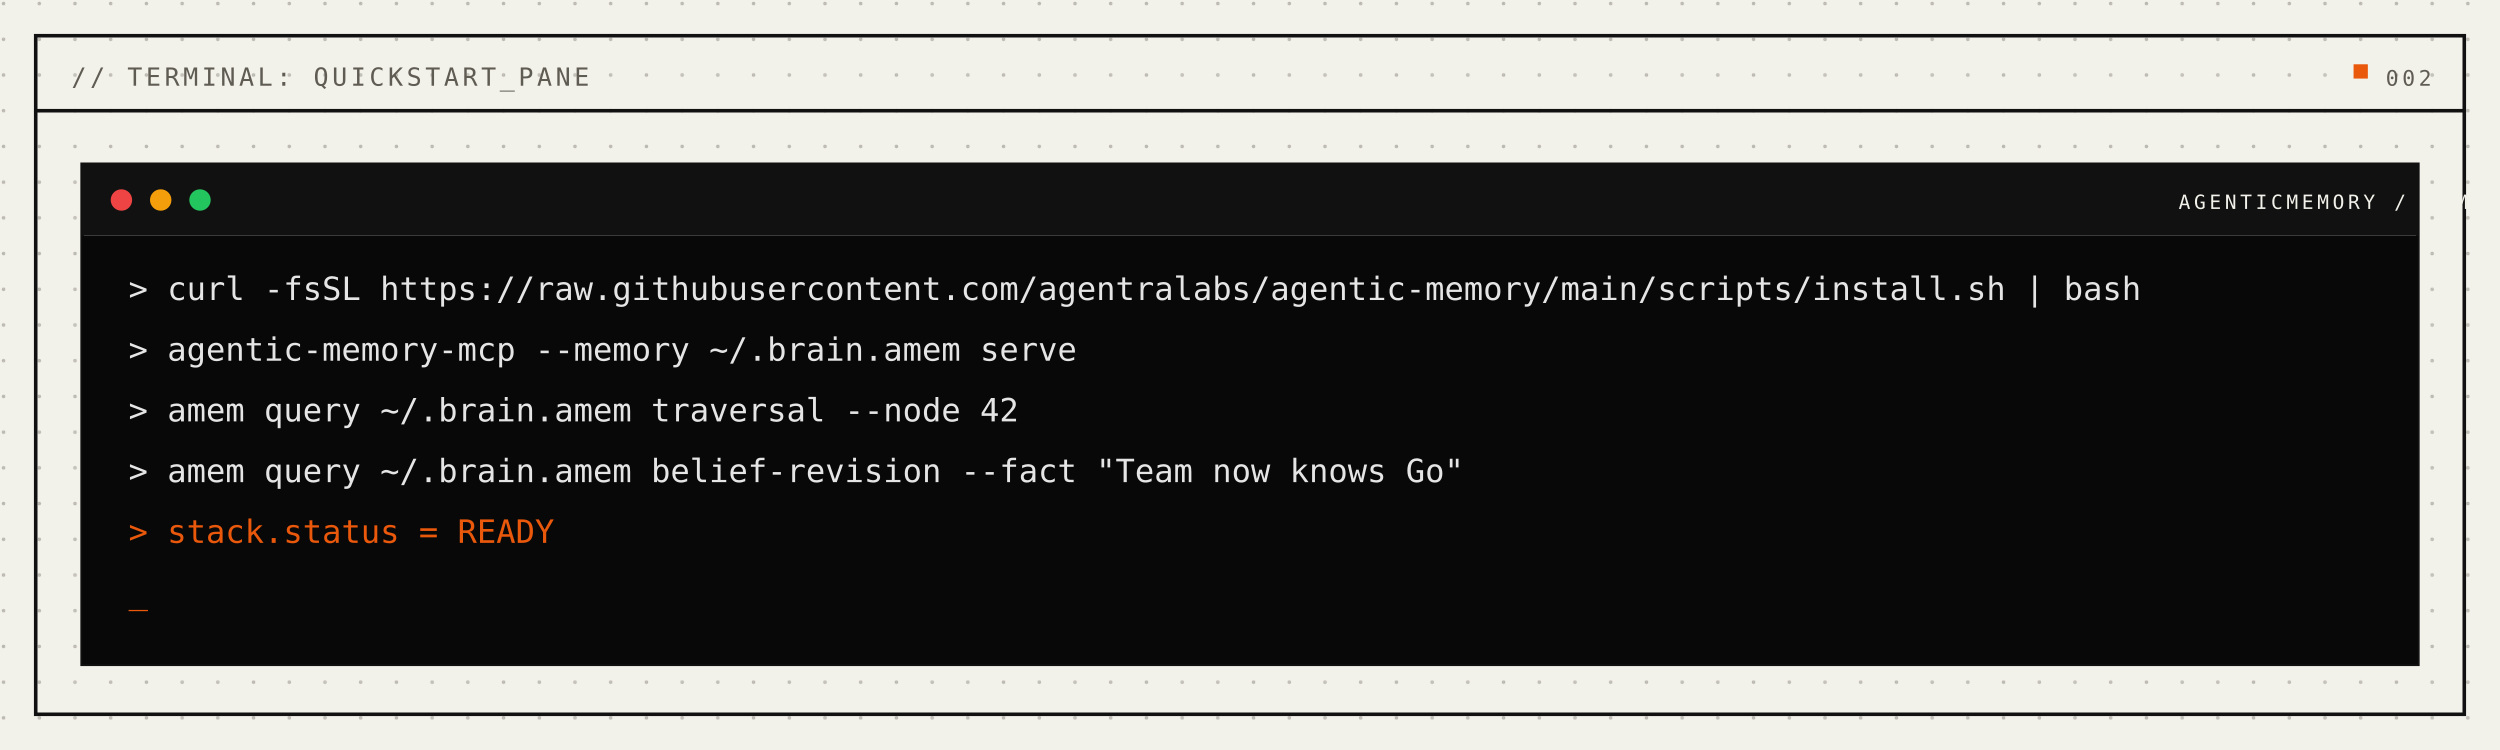
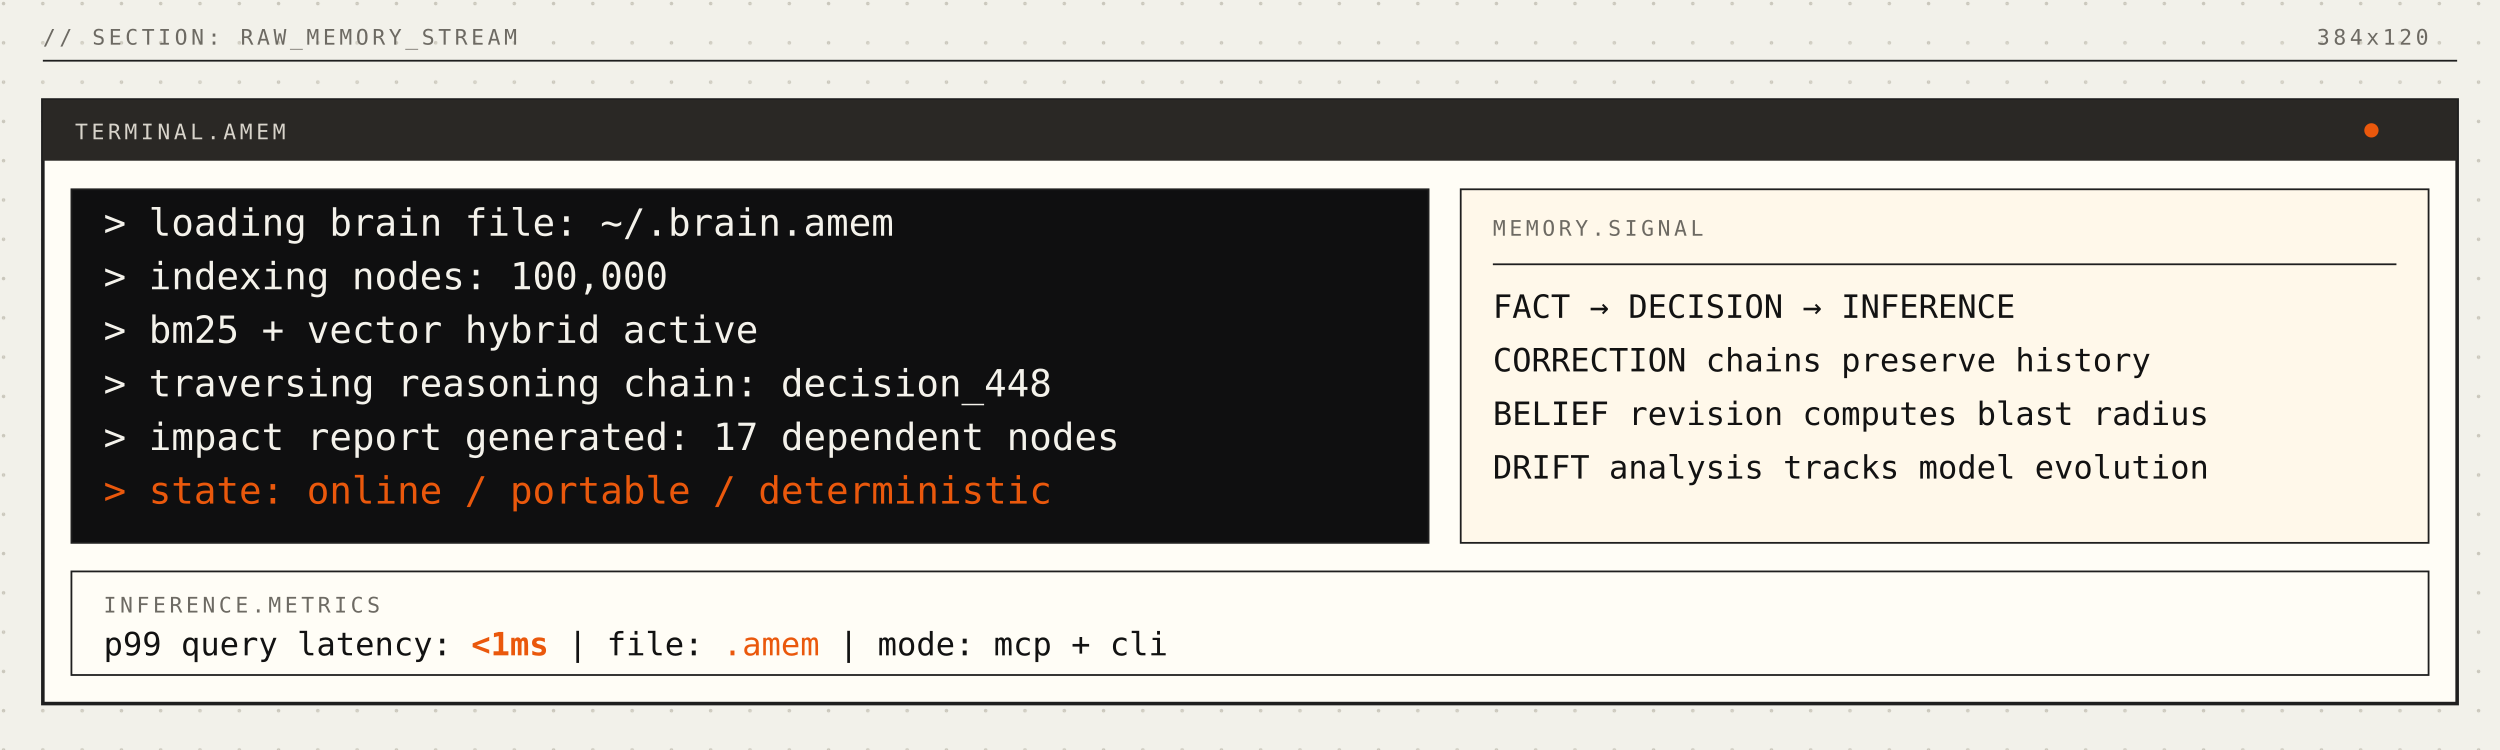
- <svg xmlns="http://www.w3.org/2000/svg" viewBox="0 0 1400 420" role="img" aria-label="AgenticMemory terminal pane">
+ <svg xmlns="http://www.w3.org/2000/svg" viewBox="0 0 1400 420" role="img" aria-label="AgenticMemory terminal pane in Agentra design system">
  <defs>
-     <pattern id="grid" width="20" height="20" patternUnits="userSpaceOnUse">
-       <circle cx="2" cy="2" r="1" fill="#b8b6ae" />
+     <pattern id="grid" width="22" height="22" patternUnits="userSpaceOnUse">
+       <circle cx="2" cy="2" r="1" fill="#c9c6bb" />
    </pattern>
+     <style>
+       .mono { font-family:'IBM Plex Mono','JetBrains Mono',monospace; }
+       .ink { fill:#121212; }
+       .muted { fill:#6d6a63; }
+       .accent { fill:#ea580c; }
+     </style>
  </defs>
  <rect width="1400" height="420" fill="#f2f1ea" />
  <rect width="1400" height="420" fill="url(#grid)" />
-   <rect x="20" y="20" width="1360" height="380" fill="none" stroke="#111111" stroke-width="2" />
-   <line x1="20" y1="62" x2="1380" y2="62" stroke="#111111" stroke-width="2" />
-   <text x="40" y="48" font-family="'JetBrains Mono', monospace" font-size="14" fill="#5f5c53" letter-spacing="2"> // TERMINAL: QUICKSTART_PANE</text>
-   <rect x="1318" y="36" width="8" height="8" fill="#ea580c" />
-   <text x="1336" y="48" font-family="'JetBrains Mono', monospace" font-size="12" fill="#5f5c53" letter-spacing="2">002</text>
-   <rect x="46" y="92" width="1308" height="280" fill="none" stroke="#111111" stroke-width="2" />
-   <rect x="46" y="92" width="1308" height="40" fill="#111111" />
-   <circle cx="68" cy="112" r="6" fill="#ef4444" />
-   <circle cx="90" cy="112" r="6" fill="#f59e0b" />
-   <circle cx="112" cy="112" r="6" fill="#22c55e" />
-   <text x="1220" y="117" font-family="'JetBrains Mono', monospace" font-size="11" fill="#f2f1ea" letter-spacing="2">AGENTICMEMORY / .AMEM</text>
-   <rect x="46" y="132" width="1308" height="240" fill="#080808" />
-   <text x="72" y="168" font-family="'JetBrains Mono', monospace" font-size="18" fill="#e5e5e5">&gt; curl -fsSL https://raw.githubusercontent.com/agentralabs/agentic-memory/main/scripts/install.sh | bash</text>
-   <text x="72" y="202" font-family="'JetBrains Mono', monospace" font-size="18" fill="#e5e5e5">&gt; agentic-memory-mcp --memory ~/.brain.amem serve</text>
-   <text x="72" y="236" font-family="'JetBrains Mono', monospace" font-size="18" fill="#e5e5e5">&gt; amem query ~/.brain.amem traversal --node 42</text>
-   <text x="72" y="270" font-family="'JetBrains Mono', monospace" font-size="18" fill="#e5e5e5">&gt; amem query ~/.brain.amem belief-revision --fact "Team now knows Go"</text>
-   <text x="72" y="304" font-family="'JetBrains Mono', monospace" font-size="18" fill="#ea580c">&gt; stack.status = READY</text>
-   <text x="72" y="338" font-family="'JetBrains Mono', monospace" font-size="18" fill="#ea580c">_</text>
+   <line x1="24" y1="34" x2="1376" y2="34" stroke="#1f1f1f" />
+   <text x="24" y="25" class="mono muted" font-size="12" letter-spacing="2">// SECTION: RAW_MEMORY_STREAM</text>
+   <text x="1360" y="25" class="mono muted" font-size="12" text-anchor="end" letter-spacing="2">384x120</text>
+   <rect x="24" y="56" width="1352" height="338" fill="#fffdf6" stroke="#1f1f1f" stroke-width="2" />
+   <rect x="24" y="56" width="1352" height="34" fill="#2a2825" />
+   <text x="42" y="78" class="mono" font-size="12" fill="#d8d4cb" letter-spacing="2">TERMINAL.AMEM</text>
+   <circle cx="1328" cy="73" r="4" fill="#ea580c" />
+   <rect x="40" y="106" width="760" height="198" fill="#0f0f10" stroke="#1f1f1f" />
+   <text x="58" y="132" class="mono" font-size="21" fill="#f4f2eb">&gt; loading brain file: ~/.brain.amem</text>
+   <text x="58" y="162" class="mono" font-size="21" fill="#f4f2eb">&gt; indexing nodes: 100,000</text>
+   <text x="58" y="192" class="mono" font-size="21" fill="#f4f2eb">&gt; bm25 + vector hybrid active</text>
+   <text x="58" y="222" class="mono" font-size="21" fill="#f4f2eb">&gt; traversing reasoning chain: decision_448</text>
+   <text x="58" y="252" class="mono" font-size="21" fill="#f4f2eb">&gt; impact report generated: 17 dependent nodes</text>
+   <text x="58" y="282" class="mono" font-size="21" fill="#ea580c">&gt; state: online / portable / deterministic</text>
+   <rect x="818" y="106" width="542" height="198" fill="#fff8ea" stroke="#1f1f1f" />
+   <text x="836" y="132" class="mono muted" font-size="12" letter-spacing="2">MEMORY.SIGNAL</text>
+   <line x1="836" y1="148" x2="1342" y2="148" stroke="#1f1f1f" />
+   <text x="836" y="178" class="mono ink" font-size="18">FACT → DECISION → INFERENCE</text>
+   <text x="836" y="208" class="mono ink" font-size="18">CORRECTION chains preserve history</text>
+   <text x="836" y="238" class="mono ink" font-size="18">BELIEF revision computes blast radius</text>
+   <text x="836" y="268" class="mono ink" font-size="18">DRIFT analysis tracks model evolution</text>
+   <rect x="40" y="320" width="1320" height="58" fill="#fffdf6" stroke="#1f1f1f" />
+   <text x="58" y="343" class="mono muted" font-size="12" letter-spacing="2">INFERENCE.METRICS</text>
+   <text x="58" y="367" class="mono ink" font-size="18">p99 query latency: <tspan class="accent" font-weight="700">&lt;1ms</tspan>  |  file: <tspan class="accent">.amem</tspan>  |  mode: mcp + cli</text>
</svg>
